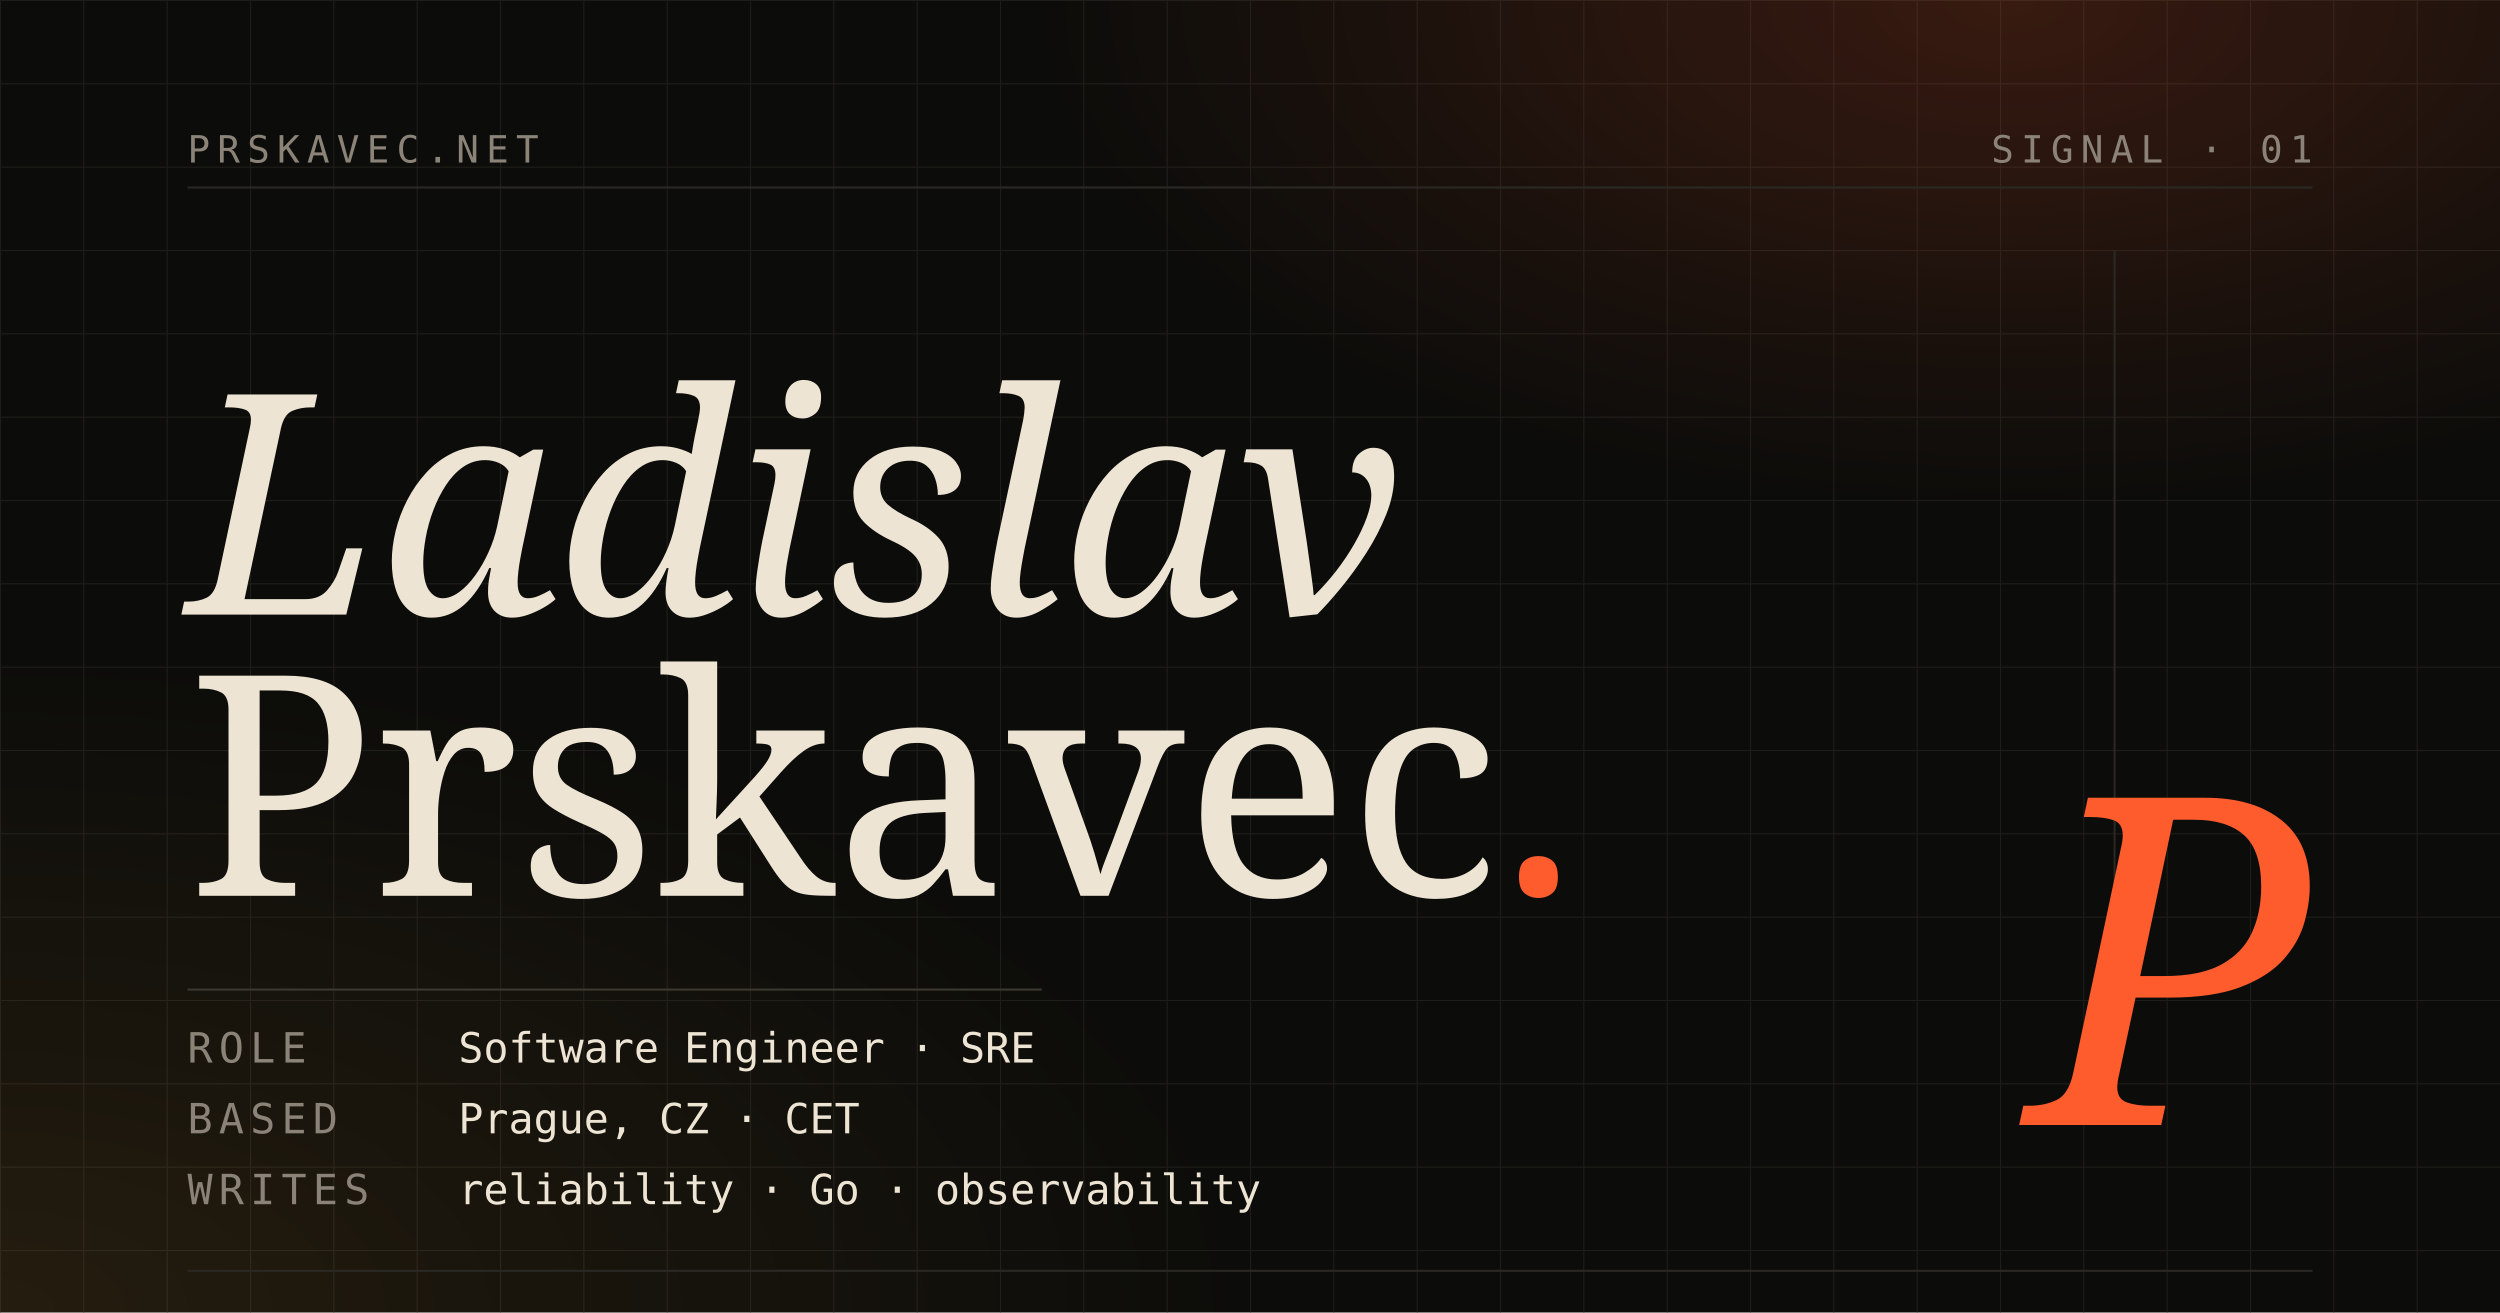
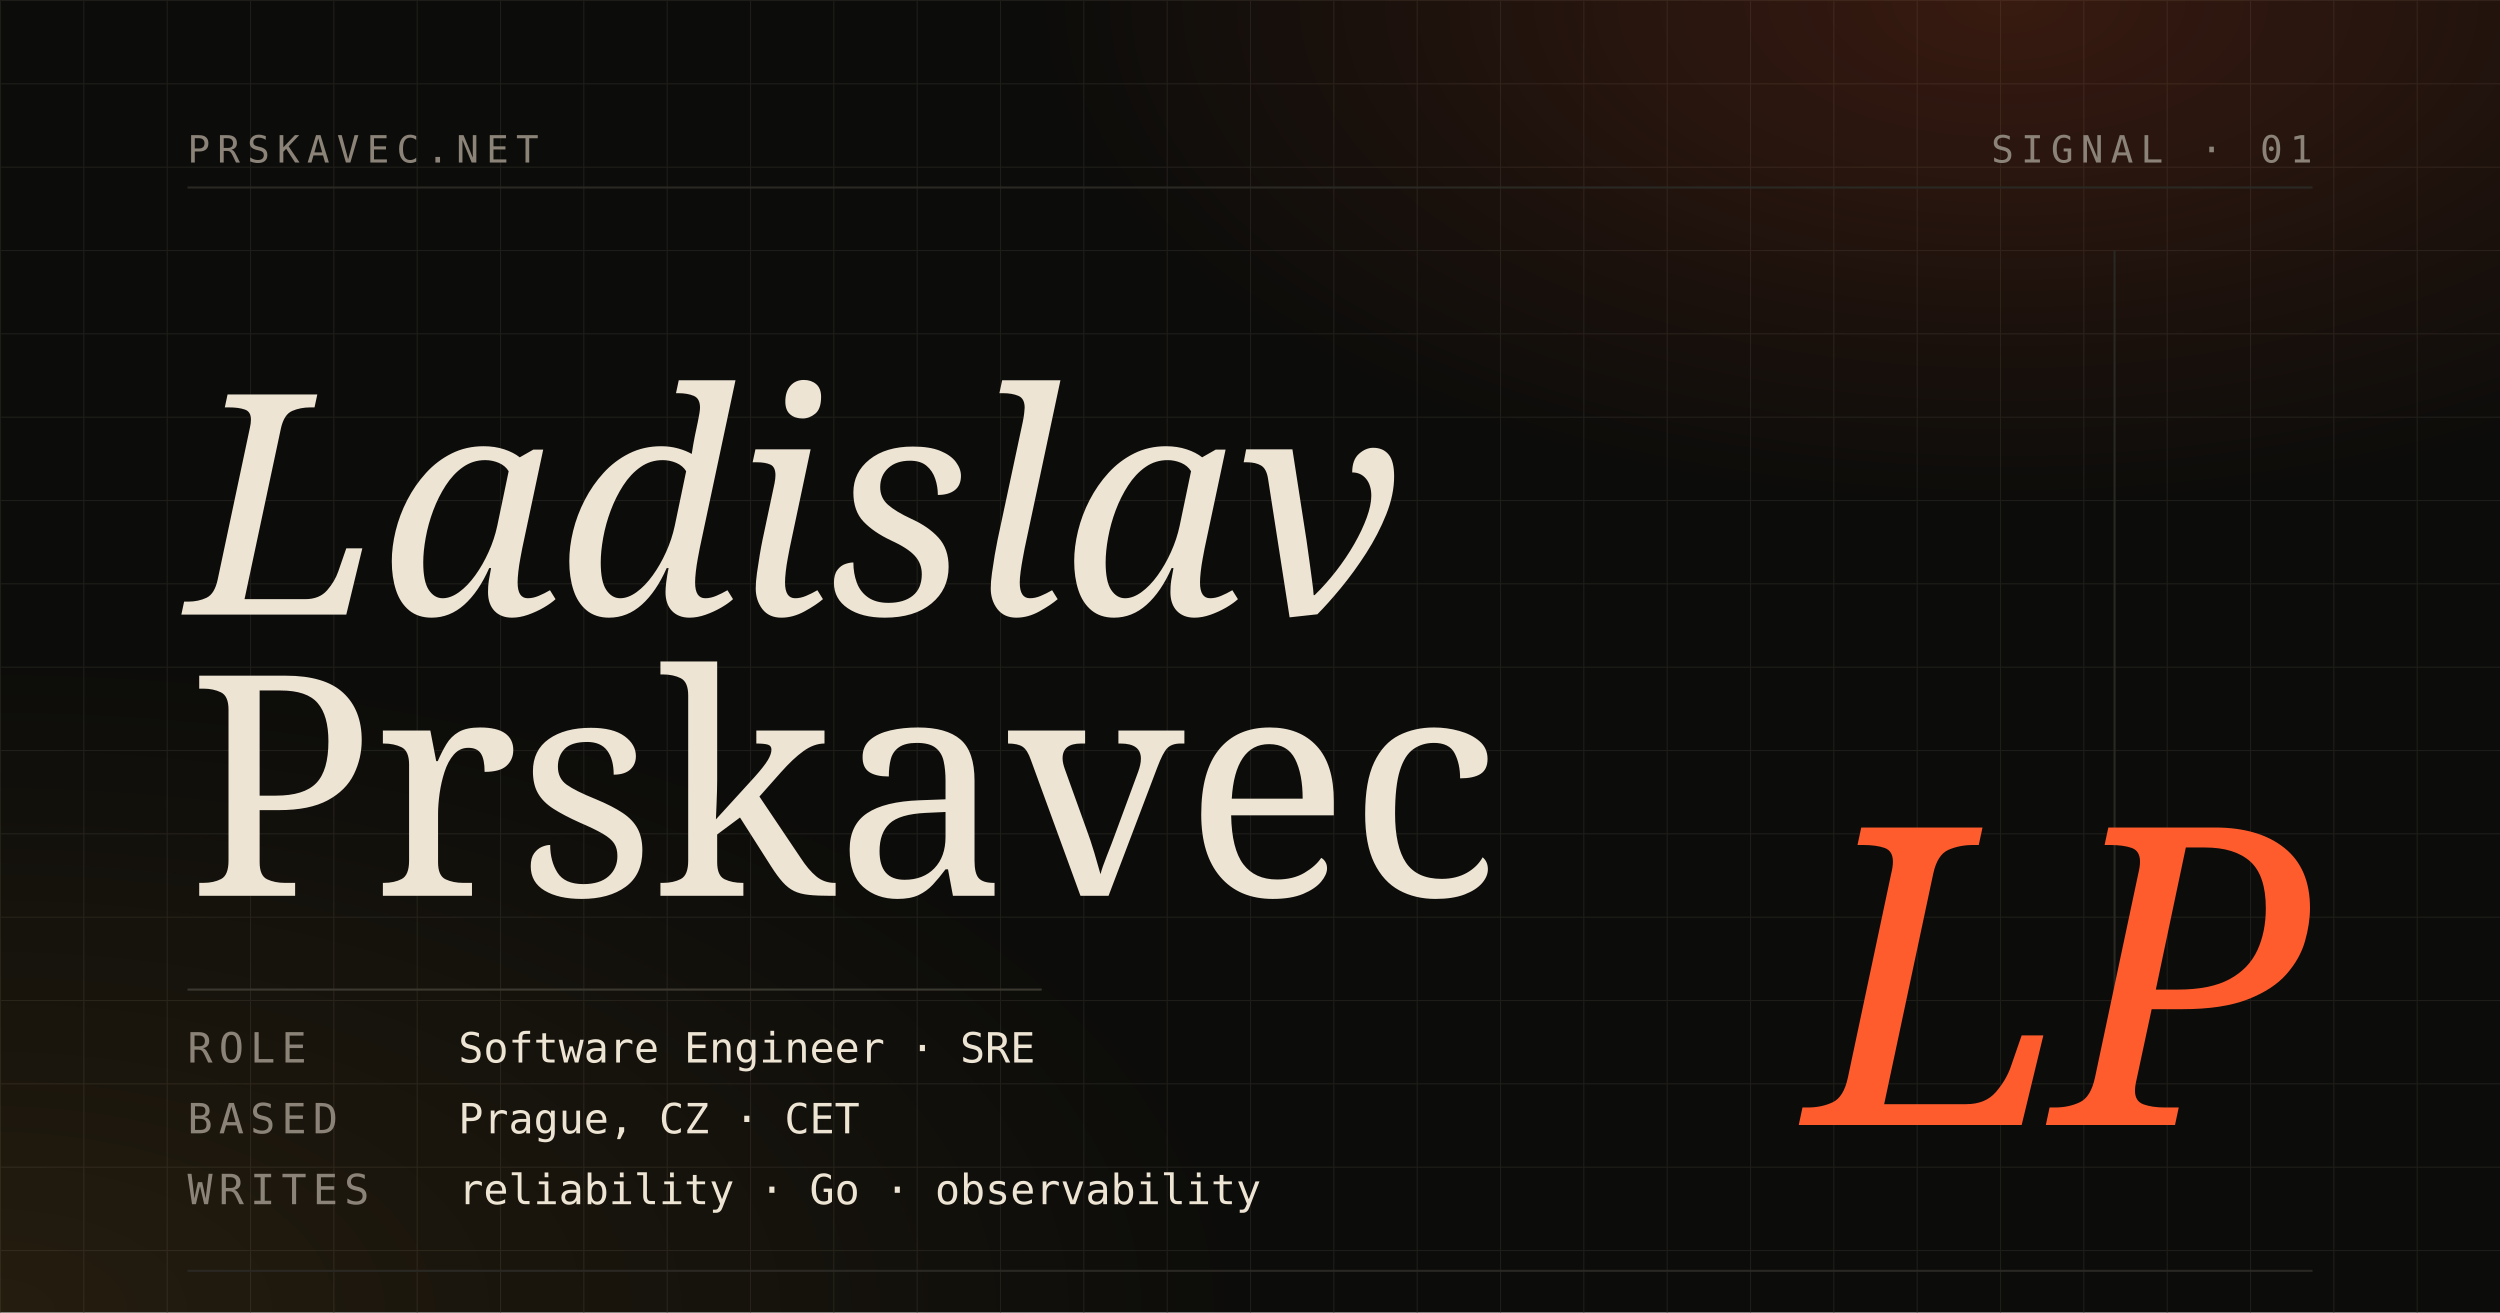
<svg xmlns="http://www.w3.org/2000/svg" viewBox="0 0 1200 630" width="1200" height="630" font-family="Georgia, 'Iowan Old Style', serif">
  <defs>
    <radialGradient id="glow" cx="80%" cy="0%" r="70%">
      <stop offset="0%" stop-color="#ff5c2e" stop-opacity="0.18" />
      <stop offset="55%" stop-color="#ff5c2e" stop-opacity="0" />
    </radialGradient>
    <radialGradient id="glow2" cx="0%" cy="100%" r="50%">
      <stop offset="0%" stop-color="#ffae3a" stop-opacity="0.10" />
      <stop offset="100%" stop-color="#ffae3a" stop-opacity="0" />
    </radialGradient>
    <pattern id="grid" width="40" height="40" patternUnits="userSpaceOnUse">
      <path d="M 40 0 L 0 0 0 40" fill="none" stroke="#2a2823" stroke-width="1" />
    </pattern>
  </defs>
  <rect width="1200" height="630" fill="#0c0c0a" />
  <rect width="1200" height="630" fill="url(#grid)" opacity="0.6" />
  <rect width="1200" height="630" fill="url(#glow)" />
  <rect width="1200" height="630" fill="url(#glow2)" />
  <line x1="90" y1="90" x2="1110" y2="90" stroke="#2a2823" stroke-width="1" />
  <text x="90" y="78" fill="#8b8378" font-family="ui-monospace, 'JetBrains Mono', monospace" font-size="18" letter-spacing="3.5">PRSKAVEC.NET</text>
  <text x="1110" y="78" fill="#8b8378" font-family="ui-monospace, 'JetBrains Mono', monospace" font-size="18" letter-spacing="3.5" text-anchor="end">SIGNAL · 01</text>
  <text x="90" y="295" fill="#ede4d3" font-family="'Instrument Serif', Georgia, serif" font-style="italic" font-size="148" letter-spacing="-0.5">Ladislav</text>
-   <text x="90" y="430" fill="#ede4d3" font-family="'Instrument Serif', Georgia, serif" font-size="148" letter-spacing="-0.5">Prskavec<tspan fill="#ff5c2e">.</tspan>
-   </text>
+   <text x="90" y="430" fill="#ede4d3" font-family="'Instrument Serif', Georgia, serif" font-size="148" letter-spacing="-0.5">Prskavec</text>
  <line x1="90" y1="475" x2="500" y2="475" stroke="#3a382f" stroke-width="1" />
  <text x="90" y="510" fill="#8b8378" font-family="ui-monospace, 'JetBrains Mono', monospace" font-size="20" letter-spacing="3">ROLE</text>
  <text x="220" y="510" fill="#ede4d3" font-family="ui-monospace, 'JetBrains Mono', monospace" font-size="20">Software Engineer · SRE</text>
  <text x="90" y="544" fill="#8b8378" font-family="ui-monospace, 'JetBrains Mono', monospace" font-size="20" letter-spacing="3">BASED</text>
  <text x="220" y="544" fill="#ede4d3" font-family="ui-monospace, 'JetBrains Mono', monospace" font-size="20">Prague, CZ · CET</text>
  <text x="90" y="578" fill="#8b8378" font-family="ui-monospace, 'JetBrains Mono', monospace" font-size="20" letter-spacing="3">WRITES</text>
  <text x="220" y="578" fill="#ede4d3" font-family="ui-monospace, 'JetBrains Mono', monospace" font-size="20">reliability · Go · observability</text>
  <line x1="1015" y1="120" x2="1015" y2="540" stroke="#2a2823" stroke-width="1" />
-   <text x="1110" y="540" fill="#ff5c2e" font-family="'Instrument Serif', Georgia, serif" font-style="italic" font-size="220" text-anchor="end" letter-spacing="-3">P</text>
+   <text x="1110" y="540" fill="#ff5c2e" font-family="'Instrument Serif', Georgia, serif" font-style="italic" font-size="200" text-anchor="end" letter-spacing="-6">LP</text>
  <line x1="90" y1="610" x2="1110" y2="610" stroke="#2a2823" stroke-width="1" />
</svg>
